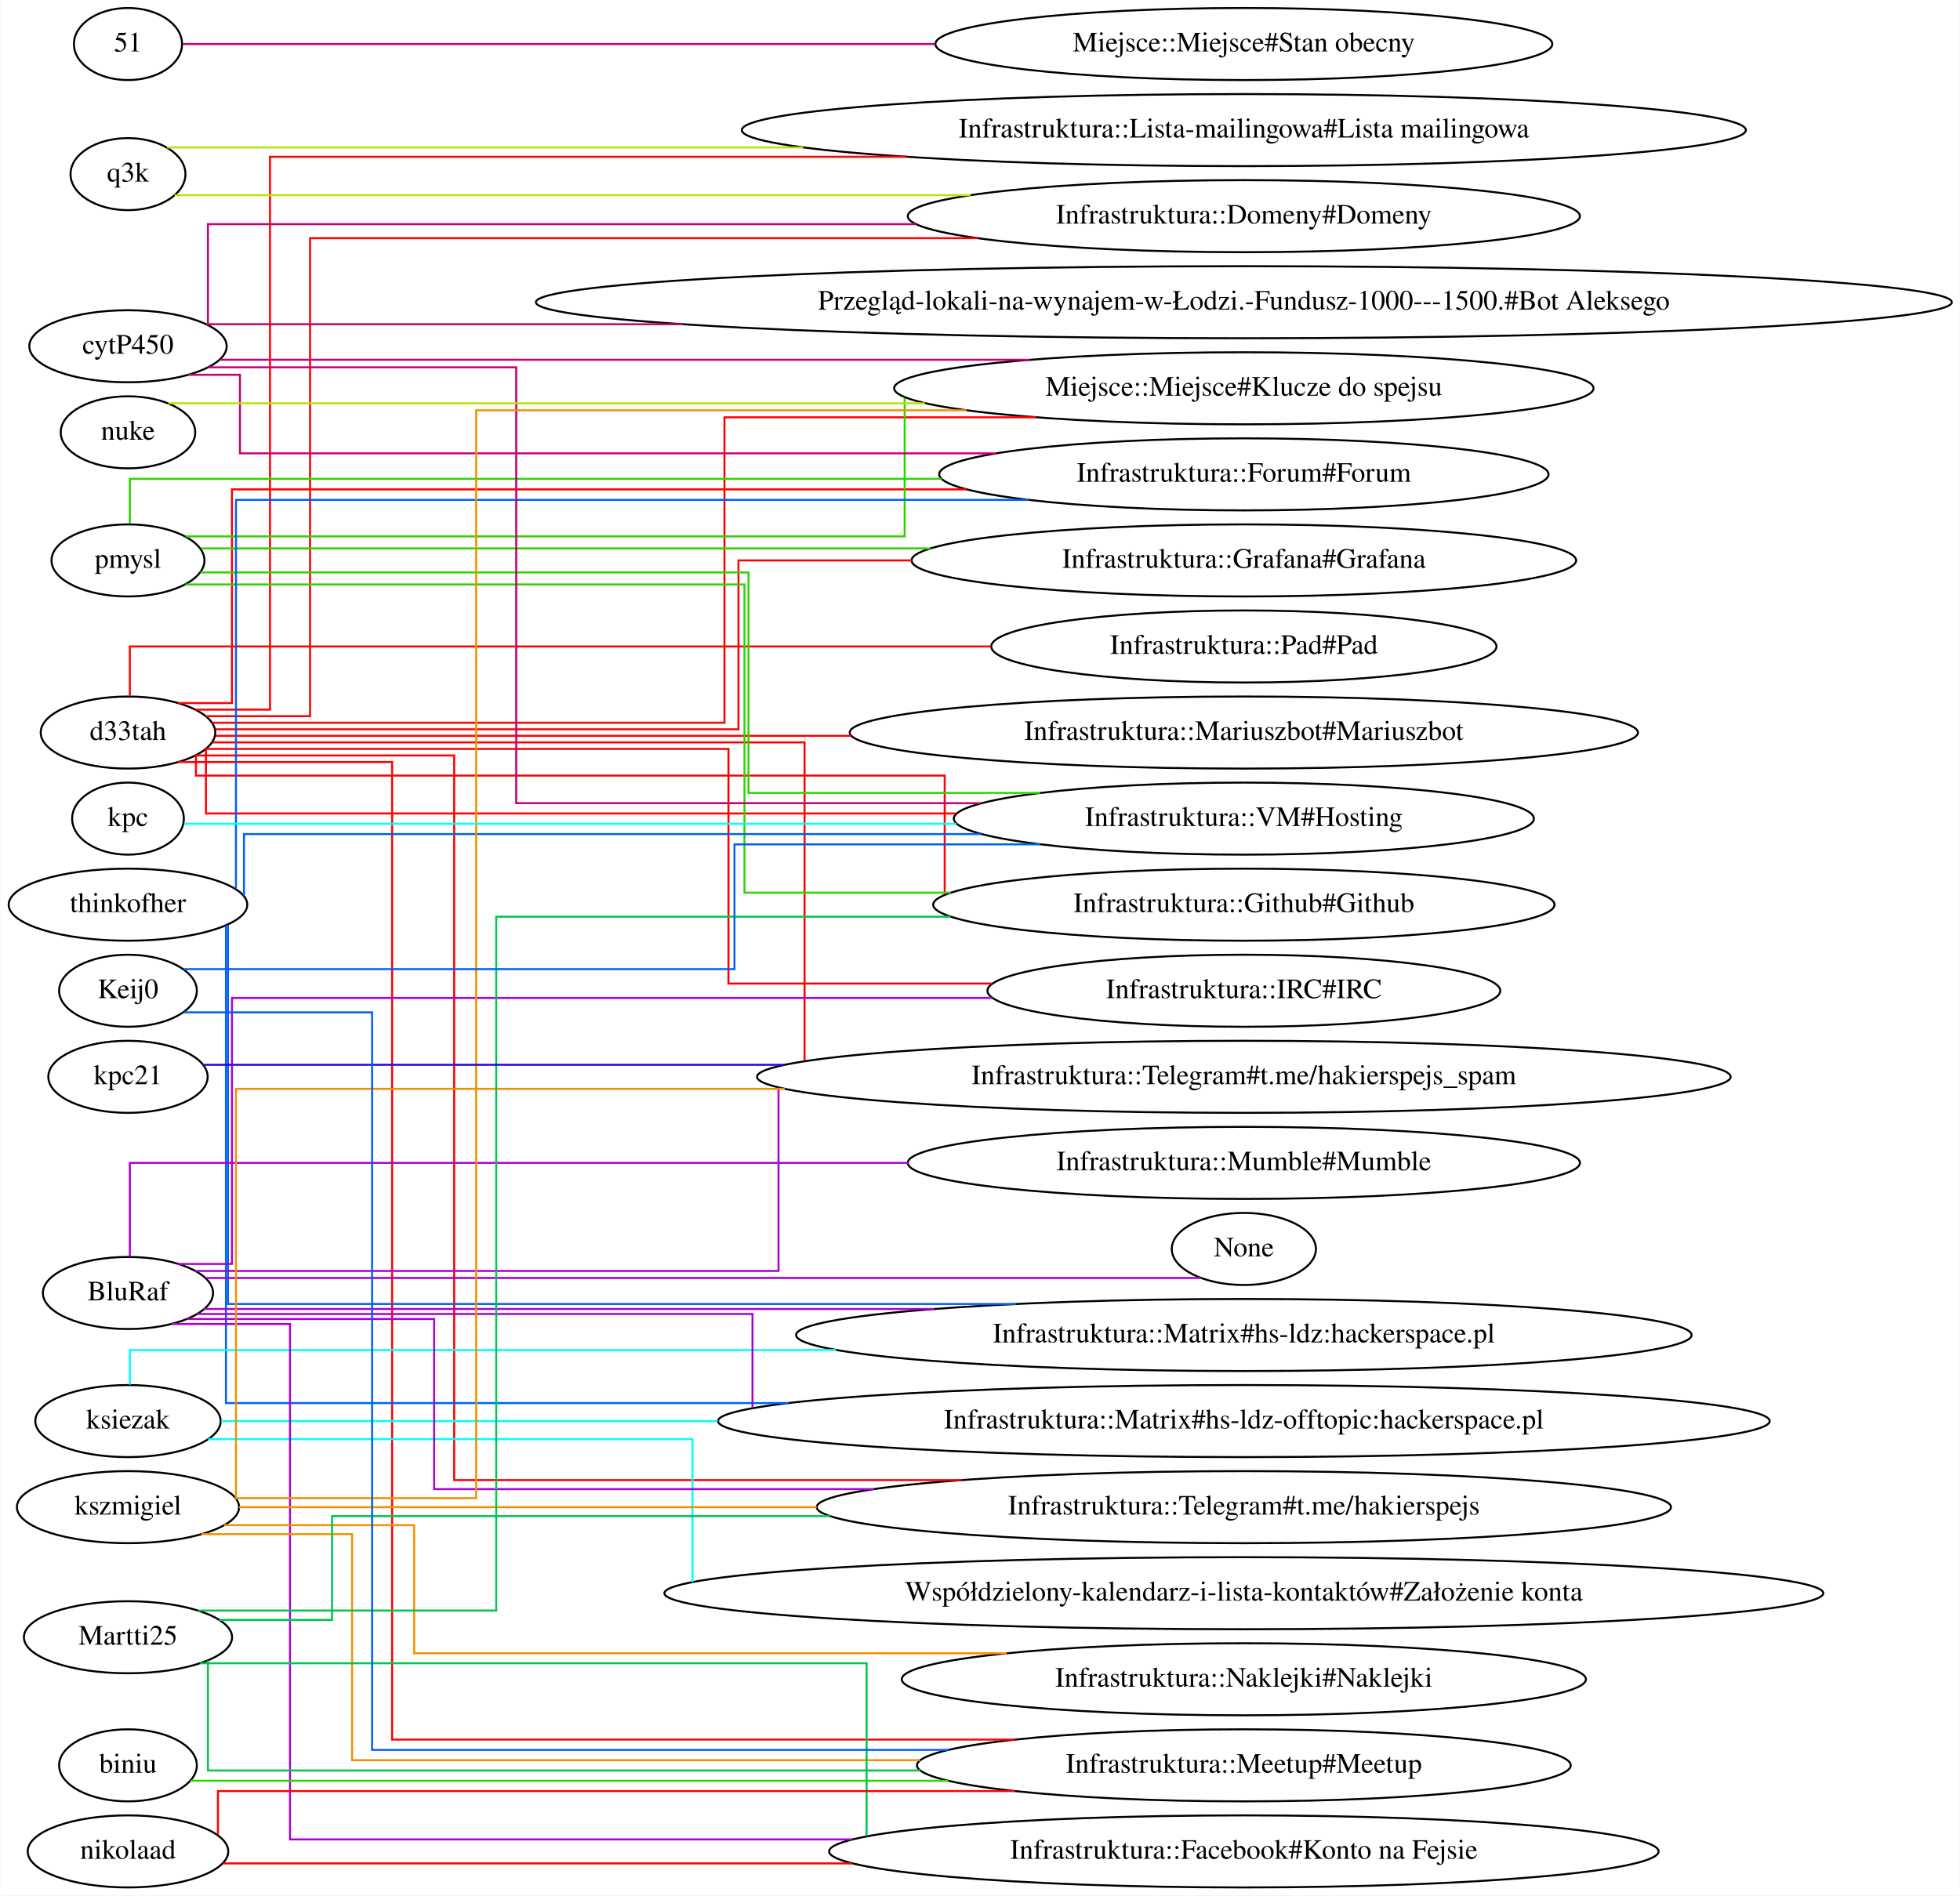
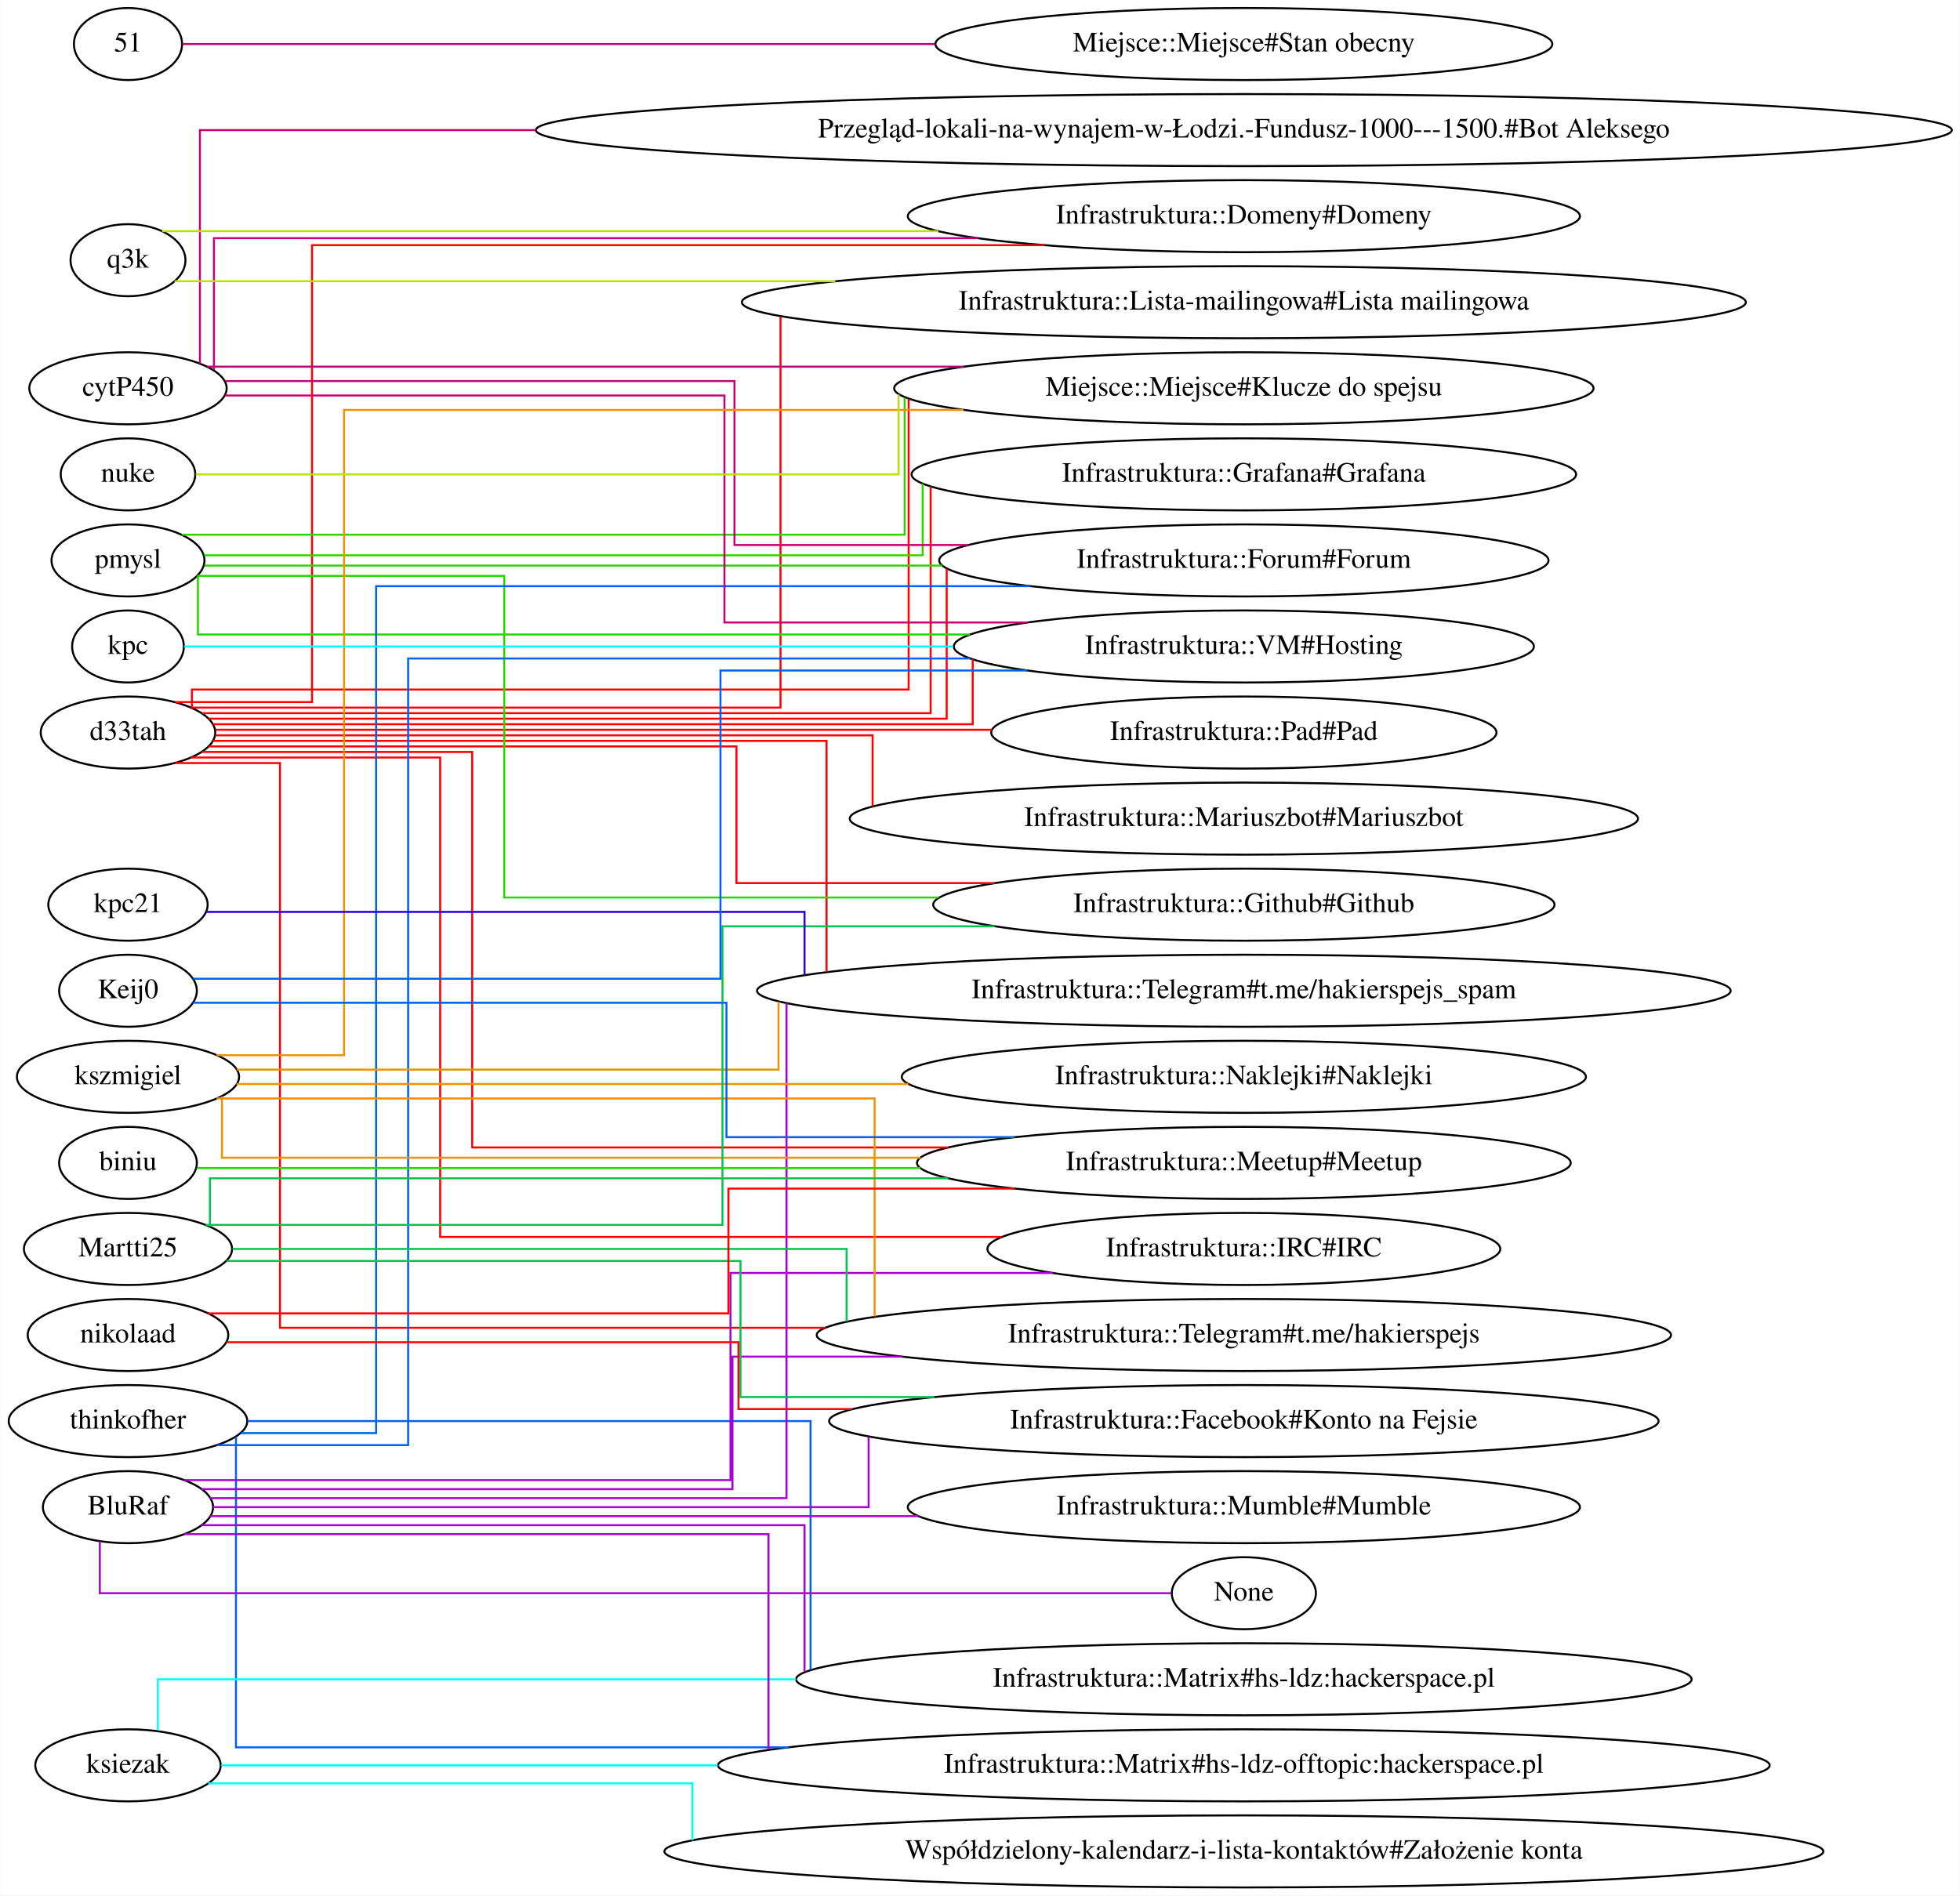
<svg xmlns="http://www.w3.org/2000/svg" width="979pt" height="947pt" viewBox="0.00 0.00 978.73 947.00">
  <g id="graph0" class="graph" transform="scale(1 1) rotate(0) translate(4 943)">
    <polygon fill="#ffffff" stroke="transparent" points="-4,4 -4,-943 974.727,-943 974.727,4 -4,4" />
    <g id="node1" class="node">
      <ellipse fill="none" stroke="#000000" cx="59.795" cy="-577" rx="43.592" ry="18" />
      <text text-anchor="middle" x="59.795" y="-573.3" font-family="Times,serif" font-size="14.00" fill="#000000">d33tah</text>
    </g>
    <g id="node2" class="node">
-       <ellipse fill="none" stroke="#000000" cx="617.158" cy="-448" rx="128.077" ry="18" />
-       <text text-anchor="middle" x="617.158" y="-444.3" font-family="Times,serif" font-size="14.00" fill="#000000">Infrastruktura::IRC#IRC</text>
+       <ellipse fill="none" stroke="#000000" cx="617.158" cy="-749" rx="174.669" ry="18" />
+       <text text-anchor="middle" x="617.158" y="-745.3" font-family="Times,serif" font-size="14.00" fill="#000000">Miejsce::Miejsce#Klucze do spejsu</text>
    </g>
    <g id="edge1" class="edge">
-       <path fill="none" stroke="#ff0000" d="M98.698,-568.818C179.852,-568.818 359.727,-568.818 359.727,-568.818 359.727,-568.818 359.727,-451.6 359.727,-451.6 359.727,-451.6 426.111,-451.6 491.459,-451.6" />
+       <path fill="none" stroke="#ff0000" d="M91.727,-589.257C91.727,-594.086 91.727,-598.5 91.727,-598.5 91.727,-598.5 449.727,-598.5 449.727,-598.5 449.727,-598.5 449.727,-716.834 449.727,-743.644" />
    </g>
    <g id="node3" class="node">
-       <ellipse fill="none" stroke="#000000" cx="617.158" cy="-577" rx="196.865" ry="18" />
-       <text text-anchor="middle" x="617.158" y="-573.3" font-family="Times,serif" font-size="14.00" fill="#000000">Infrastruktura::Mariuszbot#Mariuszbot</text>
+       <ellipse fill="none" stroke="#000000" cx="617.158" cy="-620" rx="144.874" ry="18" />
+       <text text-anchor="middle" x="617.158" y="-616.3" font-family="Times,serif" font-size="14.00" fill="#000000">Infrastruktura::VM#Hosting</text>
    </g>
    <g id="edge2" class="edge">
-       <path fill="none" stroke="#ff0000" d="M103.53,-575.364C171.472,-575.364 306.485,-575.364 421.038,-575.364" />
+       <path fill="none" stroke="#ff0000" d="M102.183,-581.154C209.179,-581.154 481.727,-581.154 481.727,-581.154 481.727,-581.154 481.727,-602.552 481.727,-613.585" />
    </g>
    <g id="node4" class="node">
-       <ellipse fill="none" stroke="#000000" cx="617.158" cy="-620" rx="126.178" ry="18" />
-       <text text-anchor="middle" x="617.158" y="-616.3" font-family="Times,serif" font-size="14.00" fill="#000000">Infrastruktura::Pad#Pad</text>
+       <ellipse fill="none" stroke="#000000" cx="617.158" cy="-319" rx="128.077" ry="18" />
+       <text text-anchor="middle" x="617.158" y="-315.3" font-family="Times,serif" font-size="14.00" fill="#000000">Infrastruktura::IRC#IRC</text>
    </g>
    <g id="edge3" class="edge">
-       <path fill="none" stroke="#ff0000" d="M60.727,-595.485C60.727,-607.14 60.727,-620 60.727,-620 60.727,-620 326.724,-620 490.895,-620" />
+       <path fill="none" stroke="#ff0000" d="M91.35,-564.538C136.914,-564.538 215.727,-564.538 215.727,-564.538 215.727,-564.538 215.727,-325 215.727,-325 215.727,-325 377.972,-325 496.171,-325" />
    </g>
    <g id="node5" class="node">
-       <ellipse fill="none" stroke="#000000" cx="617.158" cy="-663" rx="165.971" ry="18" />
-       <text text-anchor="middle" x="617.158" y="-659.3" font-family="Times,serif" font-size="14.00" fill="#000000">Infrastruktura::Grafana#Grafana</text>
+       <ellipse fill="none" stroke="#000000" cx="617.158" cy="-663" rx="152.173" ry="18" />
+       <text text-anchor="middle" x="617.158" y="-659.3" font-family="Times,serif" font-size="14.00" fill="#000000">Infrastruktura::Forum#Forum</text>
    </g>
    <g id="edge4" class="edge">
-       <path fill="none" stroke="#ff0000" d="M103.484,-578.636C187.8,-578.636 364.727,-578.636 364.727,-578.636 364.727,-578.636 364.727,-663 364.727,-663 364.727,-663 403.825,-663 451.246,-663" />
+       <path fill="none" stroke="#ff0000" d="M100.124,-583.923C203.291,-583.923 468.727,-583.923 468.727,-583.923 468.727,-583.923 468.727,-642.323 468.727,-658.749" />
    </g>
    <g id="node6" class="node">
-       <ellipse fill="none" stroke="#000000" cx="617.158" cy="-534" rx="144.874" ry="18" />
-       <text text-anchor="middle" x="617.158" y="-530.3" font-family="Times,serif" font-size="14.00" fill="#000000">Infrastruktura::VM#Hosting</text>
+       <ellipse fill="none" stroke="#000000" cx="617.158" cy="-276" rx="213.362" ry="18" />
+       <text text-anchor="middle" x="617.158" y="-272.3" font-family="Times,serif" font-size="14.00" fill="#000000">Infrastruktura::Telegram#t.me/hakierspejs</text>
    </g>
    <g id="edge5" class="edge">
-       <path fill="none" stroke="#ff0000" d="M98.727,-568.819C98.727,-557.005 98.727,-536.571 98.727,-536.571 98.727,-536.571 320.007,-536.571 473.434,-536.571" />
+       <path fill="none" stroke="#ff0000" d="M83.404,-561.769C105.694,-561.769 135.727,-561.769 135.727,-561.769 135.727,-561.769 135.727,-279.6 135.727,-279.6 135.727,-279.6 278.171,-279.6 408.096,-279.6" />
    </g>
    <g id="node7" class="node">
-       <ellipse fill="none" stroke="#000000" cx="617.158" cy="-706" rx="152.173" ry="18" />
-       <text text-anchor="middle" x="617.158" y="-702.3" font-family="Times,serif" font-size="14.00" fill="#000000">Infrastruktura::Forum#Forum</text>
+       <ellipse fill="none" stroke="#000000" cx="617.158" cy="-792" rx="250.756" ry="18" />
+       <text text-anchor="middle" x="617.158" y="-788.3" font-family="Times,serif" font-size="14.00" fill="#000000">Infrastruktura::Lista-mailingowa#Lista mailingowa</text>
    </g>
    <g id="edge6" class="edge">
-       <path fill="none" stroke="#ff0000" d="M84.848,-591.727C98.128,-591.727 111.727,-591.727 111.727,-591.727 111.727,-591.727 111.727,-698.5 111.727,-698.5 111.727,-698.5 329.074,-698.5 478.712,-698.5" />
+       <path fill="none" stroke="#ff0000" d="M91.343,-589.462C173.139,-589.462 385.727,-589.462 385.727,-589.462 385.727,-589.462 385.727,-748.712 385.727,-784.792" />
    </g>
    <g id="node8" class="node">
+       <ellipse fill="none" stroke="#000000" cx="617.158" cy="-835" rx="167.87" ry="18" />
+       <text text-anchor="middle" x="617.158" y="-831.3" font-family="Times,serif" font-size="14.00" fill="#000000">Infrastruktura::Domeny#Domeny</text>
+     </g>
+     <g id="edge7" class="edge">
+       <path fill="none" stroke="#ff0000" d="M83.469,-592.231C110.708,-592.231 151.727,-592.231 151.727,-592.231 151.727,-592.231 151.727,-820.5 151.727,-820.5 151.727,-820.5 380.871,-820.5 517.597,-820.5" />
+     </g>
+     <g id="node9" class="node">
+       <ellipse fill="none" stroke="#000000" cx="617.158" cy="-448" rx="243.157" ry="18" />
+       <text text-anchor="middle" x="617.158" y="-444.3" font-family="Times,serif" font-size="14.00" fill="#000000">Infrastruktura::Telegram#t.me/hakierspejs_spam</text>
+     </g>
+     <g id="edge8" class="edge">
+       <path fill="none" stroke="#ff0000" d="M102.232,-572.846C195.223,-572.846 408.727,-572.846 408.727,-572.846 408.727,-572.846 408.727,-486.418 408.727,-457.384" />
+     </g>
+     <g id="node10" class="node">
+       <ellipse fill="none" stroke="#000000" cx="617.158" cy="-577" rx="126.178" ry="18" />
+       <text text-anchor="middle" x="617.158" y="-573.3" font-family="Times,serif" font-size="14.00" fill="#000000">Infrastruktura::Pad#Pad</text>
+     </g>
+     <g id="edge9" class="edge">
+       <path fill="none" stroke="#ff0000" d="M103.53,-578.385C186.1,-578.385 367.729,-578.385 491.309,-578.385" />
+     </g>
+     <g id="node11" class="node">
+       <ellipse fill="none" stroke="#000000" cx="617.158" cy="-362" rx="163.271" ry="18" />
+       <text text-anchor="middle" x="617.158" y="-358.3" font-family="Times,serif" font-size="14.00" fill="#000000">Infrastruktura::Meetup#Meetup</text>
+     </g>
+     <g id="edge10" class="edge">
+       <path fill="none" stroke="#ff0000" d="M96.678,-567.308C147.198,-567.308 231.727,-567.308 231.727,-567.308 231.727,-567.308 231.727,-369.714 231.727,-369.714 231.727,-369.714 360.767,-369.714 469.518,-369.714" />
+     </g>
+     <g id="node12" class="node">
+       <ellipse fill="none" stroke="#000000" cx="617.158" cy="-534" rx="196.865" ry="18" />
+       <text text-anchor="middle" x="617.158" y="-530.3" font-family="Times,serif" font-size="14.00" fill="#000000">Infrastruktura::Mariuszbot#Mariuszbot</text>
+     </g>
+     <g id="edge11" class="edge">
+       <path fill="none" stroke="#ff0000" d="M103.554,-575.615C201.871,-575.615 431.727,-575.615 431.727,-575.615 431.727,-575.615 431.727,-551.716 431.727,-540.14" />
+     </g>
+     <g id="node13" class="node">
+       <ellipse fill="none" stroke="#000000" cx="617.158" cy="-706" rx="165.971" ry="18" />
+       <text text-anchor="middle" x="617.158" y="-702.3" font-family="Times,serif" font-size="14.00" fill="#000000">Infrastruktura::Grafana#Grafana</text>
+     </g>
+     <g id="edge12" class="edge">
+       <path fill="none" stroke="#ff0000" d="M96.795,-586.692C196.049,-586.692 460.727,-586.692 460.727,-586.692 460.727,-586.692 460.727,-675.607 460.727,-699.919" />
+     </g>
+     <g id="node14" class="node">
      <ellipse fill="none" stroke="#000000" cx="617.158" cy="-491" rx="155.173" ry="18" />
      <text text-anchor="middle" x="617.158" y="-487.3" font-family="Times,serif" font-size="14.00" fill="#000000">Infrastruktura::Github#Github</text>
    </g>
-     <g id="edge7" class="edge">
-       <path fill="none" stroke="#ff0000" d="M93.727,-565.495C93.727,-560.383 93.727,-555.5 93.727,-555.5 93.727,-555.5 467.727,-555.5 467.727,-555.5 467.727,-555.5 467.727,-511.267 467.727,-496.061" />
-     </g>
-     <g id="node9" class="node">
-       <ellipse fill="none" stroke="#000000" cx="617.158" cy="-405" rx="243.157" ry="18" />
-       <text text-anchor="middle" x="617.158" y="-401.3" font-family="Times,serif" font-size="14.00" fill="#000000">Infrastruktura::Telegram#t.me/hakierspejs_spam</text>
-     </g>
-     <g id="edge8" class="edge">
-       <path fill="none" stroke="#ff0000" d="M101.911,-572.091C192.499,-572.091 397.727,-572.091 397.727,-572.091 397.727,-572.091 397.727,-446.436 397.727,-413.059" />
-     </g>
-     <g id="node10" class="node">
-       <ellipse fill="none" stroke="#000000" cx="617.158" cy="-749" rx="174.669" ry="18" />
-       <text text-anchor="middle" x="617.158" y="-745.3" font-family="Times,serif" font-size="14.00" fill="#000000">Miejsce::Miejsce#Klucze do spejsu</text>
-     </g>
-     <g id="edge9" class="edge">
-       <path fill="none" stroke="#ff0000" d="M101.849,-581.909C183.974,-581.909 357.727,-581.909 357.727,-581.909 357.727,-581.909 357.727,-734.5 357.727,-734.5 357.727,-734.5 441.244,-734.5 513.505,-734.5" />
-     </g>
-     <g id="node11" class="node">
-       <ellipse fill="none" stroke="#000000" cx="617.158" cy="-835" rx="167.87" ry="18" />
-       <text text-anchor="middle" x="617.158" y="-831.3" font-family="Times,serif" font-size="14.00" fill="#000000">Infrastruktura::Domeny#Domeny</text>
-     </g>
-     <g id="edge10" class="edge">
-       <path fill="none" stroke="#ff0000" d="M98.622,-585.182C123.337,-585.182 150.727,-585.182 150.727,-585.182 150.727,-585.182 150.727,-824 150.727,-824 150.727,-824 346.257,-824 484.122,-824" />
-     </g>
-     <g id="node12" class="node">
-       <ellipse fill="none" stroke="#000000" cx="617.158" cy="-878" rx="250.756" ry="18" />
-       <text text-anchor="middle" x="617.158" y="-874.3" font-family="Times,serif" font-size="14.00" fill="#000000">Infrastruktura::Lista-mailingowa#Lista mailingowa</text>
-     </g>
-     <g id="edge11" class="edge">
-       <path fill="none" stroke="#ff0000" d="M93.599,-588.455C111.868,-588.455 130.727,-588.455 130.727,-588.455 130.727,-588.455 130.727,-864.667 130.727,-864.667 130.727,-864.667 307.9,-864.667 448.393,-864.667" />
-     </g>
-     <g id="node13" class="node">
-       <ellipse fill="none" stroke="#000000" cx="617.158" cy="-190" rx="213.362" ry="18" />
-       <text text-anchor="middle" x="617.158" y="-186.3" font-family="Times,serif" font-size="14.00" fill="#000000">Infrastruktura::Telegram#t.me/hakierspejs</text>
-     </g>
-     <g id="edge12" class="edge">
-       <path fill="none" stroke="#ff0000" d="M93.554,-565.545C141.278,-565.545 222.727,-565.545 222.727,-565.545 222.727,-565.545 222.727,-203.5 222.727,-203.5 222.727,-203.5 362.925,-203.5 476.152,-203.5" />
-     </g>
-     <g id="node14" class="node">
-       <ellipse fill="none" stroke="#000000" cx="617.158" cy="-61" rx="163.271" ry="18" />
-       <text text-anchor="middle" x="617.158" y="-57.3" font-family="Times,serif" font-size="14.00" fill="#000000">Infrastruktura::Meetup#Meetup</text>
-     </g>
    <g id="edge13" class="edge">
-       <path fill="none" stroke="#ff0000" d="M84.921,-562.273C123.2,-562.273 191.727,-562.273 191.727,-562.273 191.727,-562.273 191.727,-73.857 191.727,-73.857 191.727,-73.857 376.858,-73.857 502.87,-73.857" />
+       <path fill="none" stroke="#ff0000" d="M100.154,-570.077C182.83,-570.077 363.727,-570.077 363.727,-570.077 363.727,-570.077 363.727,-501.8 363.727,-501.8 363.727,-501.8 428.578,-501.8 492.67,-501.8" />
    </g>
    <g id="node15" class="node">
      <ellipse fill="none" stroke="#000000" cx="59.795" cy="-663" rx="38.194" ry="18" />
      <text text-anchor="middle" x="59.795" y="-659.3" font-family="Times,serif" font-size="14.00" fill="#000000">pmysl</text>
    </g>
+     <g id="edge16" class="edge">
+       <path fill="none" stroke="#2bd500" d="M86.765,-675.857C174.74,-675.857 447.727,-675.857 447.727,-675.857 447.727,-675.857 447.727,-727.929 447.727,-744.201" />
+     </g>
    <g id="edge14" class="edge">
-       <path fill="none" stroke="#2bd500" d="M96.365,-669C169.02,-669 335.333,-669 460.604,-669" />
+       <path fill="none" stroke="#2bd500" d="M94.727,-655.513C94.727,-644.701 94.727,-626 94.727,-626 94.727,-626 325.447,-626 480.237,-626" />
    </g>
    <g id="edge15" class="edge">
-       <path fill="none" stroke="#2bd500" d="M95.954,-657C177.711,-657 369.727,-657 369.727,-657 369.727,-657 369.727,-546.857 369.727,-546.857 369.727,-546.857 447.202,-546.857 515.447,-546.857" />
+       <path fill="none" stroke="#2bd500" d="M98.105,-660.429C172.811,-660.429 341.562,-660.429 466.478,-660.429" />
    </g>
    <g id="edge17" class="edge">
-       <path fill="none" stroke="#2bd500" d="M60.727,-681.467C60.727,-692.249 60.727,-703.75 60.727,-703.75 60.727,-703.75 301.433,-703.75 466.213,-703.75" />
-     </g>
-     <g id="edge16" class="edge">
-       <path fill="none" stroke="#2bd500" d="M88.488,-651C164.932,-651 367.727,-651 367.727,-651 367.727,-651 367.727,-497 367.727,-497 367.727,-497 416.326,-497 470.62,-497" />
+       <path fill="none" stroke="#2bd500" d="M97.854,-665.571C197.203,-665.571 456.727,-665.571 456.727,-665.571 456.727,-665.571 456.727,-690.743 456.727,-701.362" />
    </g>
    <g id="edge18" class="edge">
-       <path fill="none" stroke="#2bd500" d="M88.636,-675C178.54,-675 447.727,-675 447.727,-675 447.727,-675 447.727,-727.682 447.727,-744.145" />
+       <path fill="none" stroke="#2bd500" d="M94.703,-655.286C149.051,-655.286 247.727,-655.286 247.727,-655.286 247.727,-655.286 247.727,-494.6 247.727,-494.6 247.727,-494.6 362.999,-494.6 464.763,-494.6" />
    </g>
    <g id="node16" class="node">
-       <ellipse fill="none" stroke="#000000" cx="59.795" cy="-491" rx="59.59" ry="18" />
-       <text text-anchor="middle" x="59.795" y="-487.3" font-family="Times,serif" font-size="14.00" fill="#000000">thinkofher</text>
+       <ellipse fill="none" stroke="#000000" cx="59.795" cy="-233" rx="59.59" ry="18" />
+       <text text-anchor="middle" x="59.795" y="-229.3" font-family="Times,serif" font-size="14.00" fill="#000000">thinkofher</text>
    </g>
    <g id="edge21" class="edge">
-       <path fill="none" stroke="#0061f2" d="M117.727,-495.613C117.727,-505.178 117.727,-526.286 117.727,-526.286 117.727,-526.286 337.965,-526.286 485.938,-526.286" />
+       <path fill="none" stroke="#0061f2" d="M104.455,-221C145.407,-221 199.727,-221 199.727,-221 199.727,-221 199.727,-614 199.727,-614 199.727,-614 358.735,-614 480.475,-614" />
+     </g>
+     <g id="edge19" class="edge">
+       <path fill="none" stroke="#0061f2" d="M116.321,-227C149.006,-227 183.727,-227 183.727,-227 183.727,-227 183.727,-650.143 183.727,-650.143 183.727,-650.143 382.239,-650.143 510.574,-650.143" />
+     </g>
+     <g id="node17" class="node">
+       <ellipse fill="none" stroke="#000000" cx="617.158" cy="-104" rx="223.66" ry="18" />
+       <text text-anchor="middle" x="617.158" y="-100.3" font-family="Times,serif" font-size="14.00" fill="#000000">Infrastruktura::Matrix#hs-ldz:hackerspace.pl</text>
+     </g>
+     <g id="edge20" class="edge">
+       <path fill="none" stroke="#0061f2" d="M119.962,-233C217.837,-233 400.727,-233 400.727,-233 400.727,-233 400.727,-131.571 400.727,-108.591" />
+     </g>
+     <g id="node18" class="node">
+       <ellipse fill="none" stroke="#000000" cx="617.158" cy="-61" rx="262.653" ry="18" />
+       <text text-anchor="middle" x="617.158" y="-57.3" font-family="Times,serif" font-size="14.00" fill="#000000">Infrastruktura::Matrix#hs-ldz-offtopic:hackerspace.pl</text>
    </g>
    <g id="edge22" class="edge">
-       <path fill="none" stroke="#0061f2" d="M113.727,-499.179C113.727,-537.017 113.727,-693.25 113.727,-693.25 113.727,-693.25 361.925,-693.25 509.777,-693.25" />
-     </g>
-     <g id="node17" class="node">
-       <ellipse fill="none" stroke="#000000" cx="617.158" cy="-276" rx="223.66" ry="18" />
-       <text text-anchor="middle" x="617.158" y="-272.3" font-family="Times,serif" font-size="14.00" fill="#000000">Infrastruktura::Matrix#hs-ldz:hackerspace.pl</text>
-     </g>
-     <g id="edge19" class="edge">
-       <path fill="none" stroke="#0061f2" d="M109.727,-480.832C109.727,-440.178 109.727,-291.5 109.727,-291.5 109.727,-291.5 353.673,-291.5 503.281,-291.5" />
-     </g>
-     <g id="node18" class="node">
-       <ellipse fill="none" stroke="#000000" cx="617.158" cy="-233" rx="262.653" ry="18" />
-       <text text-anchor="middle" x="617.158" y="-229.3" font-family="Times,serif" font-size="14.00" fill="#000000">Infrastruktura::Matrix#hs-ldz-offtopic:hackerspace.pl</text>
-     </g>
-     <g id="edge20" class="edge">
-       <path fill="none" stroke="#0061f2" d="M108.727,-480.618C108.727,-433.493 108.727,-242 108.727,-242 108.727,-242 254.337,-242 389.71,-242" />
+       <path fill="none" stroke="#0061f2" d="M113.727,-225.138C113.727,-192.578 113.727,-70 113.727,-70 113.727,-70 256.331,-70 389.744,-70" />
    </g>
    <g id="node19" class="node">
-       <ellipse fill="none" stroke="#000000" cx="59.795" cy="-770" rx="49.291" ry="18" />
-       <text text-anchor="middle" x="59.795" y="-766.3" font-family="Times,serif" font-size="14.00" fill="#000000">cytP450</text>
+       <ellipse fill="none" stroke="#000000" cx="59.795" cy="-749" rx="49.291" ry="18" />
+       <text text-anchor="middle" x="59.795" y="-745.3" font-family="Times,serif" font-size="14.00" fill="#000000">cytP450</text>
+     </g>
+     <g id="edge27" class="edge">
+       <path fill="none" stroke="#c60077" d="M99.432,-759.8C176.964,-759.8 352.023,-759.8 477.099,-759.8" />
+     </g>
+     <g id="edge23" class="edge">
+       <path fill="none" stroke="#c60077" d="M108.326,-745.4C192.748,-745.4 357.727,-745.4 357.727,-745.4 357.727,-745.4 357.727,-632 357.727,-632 357.727,-632 437.829,-632 509.014,-632" />
    </g>
    <g id="edge24" class="edge">
-       <path fill="none" stroke="#c60077" d="M99.978,-759.5C156.781,-759.5 253.727,-759.5 253.727,-759.5 253.727,-759.5 253.727,-541.714 253.727,-541.714 253.727,-541.714 381.85,-541.714 485.951,-541.714" />
+       <path fill="none" stroke="#c60077" d="M108.466,-752.6C194.098,-752.6 362.727,-752.6 362.727,-752.6 362.727,-752.6 362.727,-670.714 362.727,-670.714 362.727,-670.714 419.568,-670.714 479.517,-670.714" />
    </g>
    <g id="edge25" class="edge">
-       <path fill="none" stroke="#c60077" d="M90.052,-755.75C103.231,-755.75 115.727,-755.75 115.727,-755.75 115.727,-755.75 115.727,-716.5 115.727,-716.5 115.727,-716.5 345.051,-716.5 493.53,-716.5" />
+       <path fill="none" stroke="#c60077" d="M102.727,-758.197C102.727,-778.224 102.727,-824 102.727,-824 102.727,-824 331.921,-824 484.345,-824" />
+     </g>
+     <g id="node20" class="node">
+       <ellipse fill="none" stroke="#000000" cx="617.158" cy="-878" rx="353.637" ry="18" />
+       <text text-anchor="middle" x="617.158" y="-874.3" font-family="Times,serif" font-size="14.00" fill="#000000">Przegląd-lokali-na-wynajem-w-Łodzi.-Fundusz-1000---1500.#Bot Aleksego</text>
    </g>
    <g id="edge26" class="edge">
-       <path fill="none" stroke="#c60077" d="M105.88,-763.25C193.905,-763.25 388.041,-763.25 510.147,-763.25" />
-     </g>
-     <g id="edge27" class="edge">
-       <path fill="none" stroke="#c60077" d="M99.727,-780.625C99.727,-798.102 99.727,-831 99.727,-831 99.727,-831 301.848,-831 453.44,-831" />
-     </g>
-     <g id="node20" class="node">
-       <ellipse fill="none" stroke="#000000" cx="617.158" cy="-792" rx="353.637" ry="18" />
-       <text text-anchor="middle" x="617.158" y="-788.3" font-family="Times,serif" font-size="14.00" fill="#000000">Przegląd-lokali-na-wynajem-w-Łodzi.-Fundusz-1000---1500.#Bot Aleksego</text>
-     </g>
-     <g id="edge23" class="edge">
-       <path fill="none" stroke="#c60077" d="M98.987,-781C149.908,-781 243.428,-781 337.148,-781" />
+       <path fill="none" stroke="#c60077" d="M95.727,-761.369C95.727,-793.657 95.727,-878 95.727,-878 95.727,-878 170.589,-878 263.581,-878" />
    </g>
    <g id="node21" class="node">
-       <ellipse fill="none" stroke="#000000" cx="59.795" cy="-856" rx="28.695" ry="18" />
-       <text text-anchor="middle" x="59.795" y="-852.3" font-family="Times,serif" font-size="14.00" fill="#000000">q3k</text>
+       <ellipse fill="none" stroke="#000000" cx="59.795" cy="-813" rx="28.695" ry="18" />
+       <text text-anchor="middle" x="59.795" y="-809.3" font-family="Times,serif" font-size="14.00" fill="#000000">q3k</text>
+     </g>
+     <g id="edge28" class="edge">
+       <path fill="none" stroke="#b6e400" d="M83.034,-802.5C139.228,-802.5 287.127,-802.5 413.08,-802.5" />
    </g>
    <g id="edge29" class="edge">
-       <path fill="none" stroke="#b6e400" d="M83.034,-845.5C149.735,-845.5 345.644,-845.5 480.688,-845.5" />
-     </g>
-     <g id="edge28" class="edge">
-       <path fill="none" stroke="#b6e400" d="M79.305,-869.333C130.219,-869.333 271.848,-869.333 396.991,-869.333" />
+       <path fill="none" stroke="#b6e400" d="M76.78,-827.5C134.294,-827.5 325.848,-827.5 464.574,-827.5" />
    </g>
    <g id="node22" class="node">
-       <ellipse fill="none" stroke="#000000" cx="59.795" cy="-233" rx="46.292" ry="18" />
-       <text text-anchor="middle" x="59.795" y="-229.3" font-family="Times,serif" font-size="14.00" fill="#000000">ksiezak</text>
+       <ellipse fill="none" stroke="#000000" cx="59.795" cy="-61" rx="46.292" ry="18" />
+       <text text-anchor="middle" x="59.795" y="-57.3" font-family="Times,serif" font-size="14.00" fill="#000000">ksiezak</text>
+     </g>
+     <g id="edge30" class="edge">
+       <path fill="none" stroke="#00ffff" d="M74.727,-78.49C74.727,-90.394 74.727,-104 74.727,-104 74.727,-104 243.98,-104 393.399,-104" />
+     </g>
+     <g id="edge32" class="edge">
+       <path fill="none" stroke="#00ffff" d="M106.356,-61C161.954,-61 259.39,-61 354.359,-61" />
+     </g>
+     <g id="node23" class="node">
+       <ellipse fill="none" stroke="#000000" cx="617.158" cy="-18" rx="289.449" ry="18" />
+       <text text-anchor="middle" x="617.158" y="-14.3" font-family="Times,serif" font-size="14.00" fill="#000000">Współdzielony-kalendarz-i-lista-kontaktów#Założenie konta</text>
    </g>
    <g id="edge31" class="edge">
-       <path fill="none" stroke="#00ffff" d="M60.727,-251.166C60.727,-259.9 60.727,-268.5 60.727,-268.5 60.727,-268.5 254.638,-268.5 413.517,-268.5" />
-     </g>
-     <g id="edge32" class="edge">
-       <path fill="none" stroke="#00ffff" d="M106.356,-233C161.954,-233 259.39,-233 354.359,-233" />
-     </g>
-     <g id="node23" class="node">
-       <ellipse fill="none" stroke="#000000" cx="617.158" cy="-147" rx="289.449" ry="18" />
-       <text text-anchor="middle" x="617.158" y="-143.3" font-family="Times,serif" font-size="14.00" fill="#000000">Współdzielony-kalendarz-i-lista-kontaktów#Założenie konta</text>
-     </g>
-     <g id="edge30" class="edge">
-       <path fill="none" stroke="#00ffff" d="M99.889,-224C177.726,-224 341.727,-224 341.727,-224 341.727,-224 341.727,-170.193 341.727,-152.538" />
+       <path fill="none" stroke="#00ffff" d="M99.889,-52C177.726,-52 341.727,-52 341.727,-52 341.727,-52 341.727,-33.271 341.727,-23.614" />
    </g>
    <g id="node24" class="node">
-       <ellipse fill="none" stroke="#000000" cx="59.795" cy="-297" rx="42.494" ry="18" />
-       <text text-anchor="middle" x="59.795" y="-293.3" font-family="Times,serif" font-size="14.00" fill="#000000">BluRaf</text>
+       <ellipse fill="none" stroke="#000000" cx="59.795" cy="-190" rx="42.494" ry="18" />
+       <text text-anchor="middle" x="59.795" y="-186.3" font-family="Times,serif" font-size="14.00" fill="#000000">BluRaf</text>
+     </g>
+     <g id="edge33" class="edge">
+       <path fill="none" stroke="#ab00d5" d="M87.835,-203.5C162.542,-203.5 360.727,-203.5 360.727,-203.5 360.727,-203.5 360.727,-307 360.727,-307 360.727,-307 448.765,-307 521.672,-307" />
    </g>
    <g id="edge34" class="edge">
-       <path fill="none" stroke="#ab00d5" d="M84.848,-311.5C98.128,-311.5 111.727,-311.5 111.727,-311.5 111.727,-311.5 111.727,-444.4 111.727,-444.4 111.727,-444.4 341.881,-444.4 491.57,-444.4" />
+       <path fill="none" stroke="#ab00d5" d="M96.516,-199C176.981,-199 361.727,-199 361.727,-199 361.727,-199 361.727,-265.2 361.727,-265.2 361.727,-265.2 399.734,-265.2 446.427,-265.2" />
    </g>
    <g id="edge37" class="edge">
-       <path fill="none" stroke="#ab00d5" d="M93.344,-308C176.364,-308 384.727,-308 384.727,-308 384.727,-308 384.727,-378.987 384.727,-399.507" />
+       <path fill="none" stroke="#ab00d5" d="M100.789,-194.5C188.965,-194.5 388.727,-194.5 388.727,-194.5 388.727,-194.5 388.727,-402.697 388.727,-441.734" />
+     </g>
+     <g id="edge36" class="edge">
+       <path fill="none" stroke="#ab00d5" d="M96.603,-181C184.187,-181 397.727,-181 397.727,-181 397.727,-181 397.727,-123.095 397.727,-107.714" />
+     </g>
+     <g id="edge39" class="edge">
+       <path fill="none" stroke="#ab00d5" d="M87.906,-176.5C165.975,-176.5 379.727,-176.5 379.727,-176.5 379.727,-176.5 379.727,-95.034 379.727,-68.939" />
+     </g>
+     <g id="node25" class="node">
+       <ellipse fill="none" stroke="#000000" cx="617.158" cy="-190" rx="167.87" ry="18" />
+       <text text-anchor="middle" x="617.158" y="-186.3" font-family="Times,serif" font-size="14.00" fill="#000000">Infrastruktura::Mumble#Mumble</text>
+     </g>
+     <g id="edge35" class="edge">
+       <path fill="none" stroke="#ab00d5" d="M100.779,-185.5C174.376,-185.5 332.63,-185.5 454.671,-185.5" />
+     </g>
+     <g id="node26" class="node">
+       <ellipse fill="none" stroke="#000000" cx="617.158" cy="-233" rx="207.163" ry="18" />
+       <text text-anchor="middle" x="617.158" y="-229.3" font-family="Times,serif" font-size="14.00" fill="#000000">Infrastruktura::Facebook#Konto na Fejsie</text>
+     </g>
+     <g id="edge38" class="edge">
+       <path fill="none" stroke="#ab00d5" d="M102.231,-190C199.4,-190 429.727,-190 429.727,-190 429.727,-190 429.727,-212.699 429.727,-225.113" />
+     </g>
+     <g id="node27" class="node">
+       <ellipse fill="none" stroke="#000000" cx="617.158" cy="-147" rx="35.995" ry="18" />
+       <text text-anchor="middle" x="617.158" y="-143.3" font-family="Times,serif" font-size="14.00" fill="#000000">None</text>
    </g>
    <g id="edge40" class="edge">
-       <path fill="none" stroke="#ab00d5" d="M89.281,-284C133.722,-284 212.727,-284 212.727,-284 212.727,-284 212.727,-199 212.727,-199 212.727,-199 325.821,-199 432.4,-199" />
-     </g>
-     <g id="edge35" class="edge">
-       <path fill="none" stroke="#ab00d5" d="M97.666,-289C171.355,-289 337.72,-289 462.459,-289" />
-     </g>
-     <g id="edge33" class="edge">
-       <path fill="none" stroke="#ab00d5" d="M94.369,-286.5C175.584,-286.5 371.727,-286.5 371.727,-286.5 371.727,-286.5 371.727,-253.846 371.727,-239.56" />
-     </g>
-     <g id="node25" class="node">
-       <ellipse fill="none" stroke="#000000" cx="617.158" cy="-18" rx="207.163" ry="18" />
-       <text text-anchor="middle" x="617.158" y="-14.3" font-family="Times,serif" font-size="14.00" fill="#000000">Infrastruktura::Facebook#Konto na Fejsie</text>
-     </g>
-     <g id="edge36" class="edge">
-       <path fill="none" stroke="#ab00d5" d="M81.483,-281.5C105.456,-281.5 140.727,-281.5 140.727,-281.5 140.727,-281.5 140.727,-24 140.727,-24 140.727,-24 290.167,-24 421.657,-24" />
-     </g>
-     <g id="node26" class="node">
-       <ellipse fill="none" stroke="#000000" cx="617.158" cy="-362" rx="167.87" ry="18" />
-       <text text-anchor="middle" x="617.158" y="-358.3" font-family="Times,serif" font-size="14.00" fill="#000000">Infrastruktura::Mumble#Mumble</text>
-     </g>
-     <g id="edge38" class="edge">
-       <path fill="none" stroke="#ab00d5" d="M60.727,-315.106C60.727,-334.339 60.727,-362 60.727,-362 60.727,-362 285.618,-362 449.456,-362" />
-     </g>
-     <g id="node27" class="node">
-       <ellipse fill="none" stroke="#000000" cx="617.158" cy="-319" rx="35.995" ry="18" />
-       <text text-anchor="middle" x="617.158" y="-315.3" font-family="Times,serif" font-size="14.00" fill="#000000">None</text>
-     </g>
-     <g id="edge39" class="edge">
-       <path fill="none" stroke="#ab00d5" d="M98.545,-304.5C207.168,-304.5 512.104,-304.5 595.719,-304.5" />
+       <path fill="none" stroke="#ab00d5" d="M45.727,-173.005C45.727,-160.986 45.727,-147 45.727,-147 45.727,-147 455.367,-147 580.979,-147" />
    </g>
    <g id="node28" class="node">
-       <ellipse fill="none" stroke="#000000" cx="59.795" cy="-190" rx="55.491" ry="18" />
-       <text text-anchor="middle" x="59.795" y="-186.3" font-family="Times,serif" font-size="14.00" fill="#000000">kszmigiel</text>
+       <ellipse fill="none" stroke="#000000" cx="59.795" cy="-405" rx="55.491" ry="18" />
+       <text text-anchor="middle" x="59.795" y="-401.3" font-family="Times,serif" font-size="14.00" fill="#000000">kszmigiel</text>
+     </g>
+     <g id="edge45" class="edge">
+       <path fill="none" stroke="#f29100" d="M104.006,-415.8C133.813,-415.8 167.727,-415.8 167.727,-415.8 167.727,-415.8 167.727,-738.2 167.727,-738.2 167.727,-738.2 345.211,-738.2 477.111,-738.2" />
+     </g>
+     <g id="edge41" class="edge">
+       <path fill="none" stroke="#f29100" d="M104.039,-394.2C202.825,-394.2 432.727,-394.2 432.727,-394.2 432.727,-394.2 432.727,-313.139 432.727,-285.275" />
+     </g>
+     <g id="edge43" class="edge">
+       <path fill="none" stroke="#f29100" d="M114.181,-408.6C206.681,-408.6 384.727,-408.6 384.727,-408.6 384.727,-408.6 384.727,-431.696 384.727,-442.522" />
+     </g>
+     <g id="edge44" class="edge">
+       <path fill="none" stroke="#f29100" d="M106.727,-395.213C106.727,-383.248 106.727,-364.571 106.727,-364.571 106.727,-364.571 306.114,-364.571 455.654,-364.571" />
+     </g>
+     <g id="node29" class="node">
+       <ellipse fill="none" stroke="#000000" cx="617.158" cy="-405" rx="170.87" ry="18" />
+       <text text-anchor="middle" x="617.158" y="-401.3" font-family="Times,serif" font-size="14.00" fill="#000000">Infrastruktura::Naklejki#Naklejki</text>
    </g>
    <g id="edge42" class="edge">
-       <path fill="none" stroke="#f29100" d="M113.727,-193.988C113.727,-222.883 113.727,-399 113.727,-399 113.727,-399 255.026,-399 387.908,-399" />
-     </g>
-     <g id="edge43" class="edge">
-       <path fill="none" stroke="#f29100" d="M113.399,-194.5C164.505,-194.5 233.727,-194.5 233.727,-194.5 233.727,-194.5 233.727,-738 233.727,-738 233.727,-738 368.901,-738 478.731,-738" />
-     </g>
-     <g id="edge44" class="edge">
-       <path fill="none" stroke="#f29100" d="M115.275,-190C182.46,-190 299.593,-190 403.808,-190" />
-     </g>
-     <g id="edge45" class="edge">
-       <path fill="none" stroke="#f29100" d="M96.445,-176.5C129.089,-176.5 171.727,-176.5 171.727,-176.5 171.727,-176.5 171.727,-63.571 171.727,-63.571 171.727,-63.571 327.985,-63.571 455.402,-63.571" />
-     </g>
-     <g id="node29" class="node">
-       <ellipse fill="none" stroke="#000000" cx="617.158" cy="-104" rx="170.87" ry="18" />
-       <text text-anchor="middle" x="617.158" y="-100.3" font-family="Times,serif" font-size="14.00" fill="#000000">Infrastruktura::Naklejki#Naklejki</text>
-     </g>
-     <g id="edge41" class="edge">
-       <path fill="none" stroke="#f29100" d="M107.787,-181C149.31,-181 202.727,-181 202.727,-181 202.727,-181 202.727,-117 202.727,-117 202.727,-117 376.197,-117 498.676,-117" />
+       <path fill="none" stroke="#f29100" d="M113.997,-401.4C190.936,-401.4 335.175,-401.4 449.56,-401.4" />
    </g>
    <g id="node30" class="node">
-       <ellipse fill="none" stroke="#000000" cx="59.795" cy="-125" rx="51.991" ry="18" />
-       <text text-anchor="middle" x="59.795" y="-121.3" font-family="Times,serif" font-size="14.00" fill="#000000">Martti25</text>
+       <ellipse fill="none" stroke="#000000" cx="59.795" cy="-319" rx="51.991" ry="18" />
+       <text text-anchor="middle" x="59.795" y="-315.3" font-family="Times,serif" font-size="14.00" fill="#000000">Martti25</text>
+     </g>
+     <g id="edge46" class="edge">
+       <path fill="none" stroke="#00c64f" d="M111.987,-319C211.535,-319 418.727,-319 418.727,-319 418.727,-319 418.727,-294.812 418.727,-282.719" />
+     </g>
+     <g id="edge49" class="edge">
+       <path fill="none" stroke="#00c64f" d="M100.727,-330.165C100.727,-340.502 100.727,-354.286 100.727,-354.286 100.727,-354.286 316.891,-354.286 469.515,-354.286" />
    </g>
    <g id="edge47" class="edge">
-       <path fill="none" stroke="#00c64f" d="M94.824,-138.333C148.19,-138.333 243.727,-138.333 243.727,-138.333 243.727,-138.333 243.727,-485 243.727,-485 243.727,-485 366.021,-485 470.64,-485" />
+       <path fill="none" stroke="#00c64f" d="M98.613,-331C179.1,-331 356.727,-331 356.727,-331 356.727,-331 356.727,-480.2 356.727,-480.2 356.727,-480.2 425.705,-480.2 492.663,-480.2" />
    </g>
    <g id="edge48" class="edge">
-       <path fill="none" stroke="#00c64f" d="M105.394,-133.667C132.534,-133.667 161.727,-133.667 161.727,-133.667 161.727,-133.667 161.727,-185.5 161.727,-185.5 161.727,-185.5 290.025,-185.5 410.431,-185.5" />
-     </g>
-     <g id="edge46" class="edge">
-       <path fill="none" stroke="#00c64f" d="M99.727,-113.404C99.727,-94.331 99.727,-58.429 99.727,-58.429 99.727,-58.429 303.748,-58.429 455.568,-58.429" />
-     </g>
-     <g id="edge49" class="edge">
-       <path fill="none" stroke="#00c64f" d="M95.841,-112C188.674,-112 428.727,-112 428.727,-112 428.727,-112 428.727,-48.142 428.727,-25.692" />
+       <path fill="none" stroke="#00c64f" d="M108.948,-313C195.428,-313 365.727,-313 365.727,-313 365.727,-313 365.727,-245 365.727,-245 365.727,-245 410.683,-245 462.577,-245" />
    </g>
    <g id="node31" class="node">
-       <ellipse fill="none" stroke="#000000" cx="59.795" cy="-405" rx="39.794" ry="18" />
-       <text text-anchor="middle" x="59.795" y="-401.3" font-family="Times,serif" font-size="14.00" fill="#000000">kpc21</text>
+       <ellipse fill="none" stroke="#000000" cx="59.795" cy="-491" rx="39.794" ry="18" />
+       <text text-anchor="middle" x="59.795" y="-487.3" font-family="Times,serif" font-size="14.00" fill="#000000">kpc21</text>
    </g>
    <g id="edge50" class="edge">
-       <path fill="none" stroke="#2e00e4" d="M97.23,-411C156.785,-411 277.659,-411 387.881,-411" />
+       <path fill="none" stroke="#2e00e4" d="M98.89,-487.4C187.844,-487.4 397.727,-487.4 397.727,-487.4 397.727,-487.4 397.727,-467.486 397.727,-455.973" />
    </g>
    <g id="node32" class="node">
-       <ellipse fill="none" stroke="#000000" cx="59.795" cy="-18" rx="50.091" ry="18" />
-       <text text-anchor="middle" x="59.795" y="-14.3" font-family="Times,serif" font-size="14.00" fill="#000000">nikolaad</text>
+       <ellipse fill="none" stroke="#000000" cx="59.795" cy="-276" rx="50.091" ry="18" />
+       <text text-anchor="middle" x="59.795" y="-272.3" font-family="Times,serif" font-size="14.00" fill="#000000">nikolaad</text>
+     </g>
+     <g id="edge52" class="edge">
+       <path fill="none" stroke="#ff0000" d="M99.934,-286.8C181.662,-286.8 359.727,-286.8 359.727,-286.8 359.727,-286.8 359.727,-349.143 359.727,-349.143 359.727,-349.143 433.992,-349.143 502.746,-349.143" />
    </g>
    <g id="edge51" class="edge">
-       <path fill="none" stroke="#ff0000" d="M104.727,-26.237C104.727,-35.161 104.727,-48.143 104.727,-48.143 104.727,-48.143 351.771,-48.143 502.796,-48.143" />
-     </g>
-     <g id="edge52" class="edge">
-       <path fill="none" stroke="#ff0000" d="M107.315,-12C176.485,-12 308.932,-12 421.494,-12" />
+       <path fill="none" stroke="#ff0000" d="M109.126,-272.4C195.429,-272.4 364.727,-272.4 364.727,-272.4 364.727,-272.4 364.727,-239 364.727,-239 364.727,-239 388.462,-239 421.377,-239" />
    </g>
    <g id="node33" class="node">
-       <ellipse fill="none" stroke="#000000" cx="59.795" cy="-61" rx="34.394" ry="18" />
-       <text text-anchor="middle" x="59.795" y="-57.3" font-family="Times,serif" font-size="14.00" fill="#000000">biniu</text>
+       <ellipse fill="none" stroke="#000000" cx="59.795" cy="-362" rx="34.394" ry="18" />
+       <text text-anchor="middle" x="59.795" y="-358.3" font-family="Times,serif" font-size="14.00" fill="#000000">biniu</text>
    </g>
    <g id="edge53" class="edge">
-       <path fill="none" stroke="#2bd500" d="M90.955,-53.286C162.081,-53.286 340.222,-53.286 469.568,-53.286" />
+       <path fill="none" stroke="#2bd500" d="M94.24,-359.429C164.789,-359.429 329.675,-359.429 455.58,-359.429" />
    </g>
    <g id="node34" class="node">
      <ellipse fill="none" stroke="#000000" cx="59.795" cy="-448" rx="34.394" ry="18" />
      <text text-anchor="middle" x="59.795" y="-444.3" font-family="Times,serif" font-size="14.00" fill="#000000">Keij0</text>
    </g>
    <g id="edge54" class="edge">
-       <path fill="none" stroke="#0061f2" d="M87.481,-458.8C162.263,-458.8 362.727,-458.8 362.727,-458.8 362.727,-458.8 362.727,-521.143 362.727,-521.143 362.727,-521.143 444.634,-521.143 515.503,-521.143" />
+       <path fill="none" stroke="#0061f2" d="M92.311,-454C169.186,-454 355.727,-454 355.727,-454 355.727,-454 355.727,-608 355.727,-608 355.727,-608 437.015,-608 508.937,-608" />
    </g>
    <g id="edge55" class="edge">
-       <path fill="none" stroke="#0061f2" d="M87.463,-437.2C123.438,-437.2 181.727,-437.2 181.727,-437.2 181.727,-437.2 181.727,-68.714 181.727,-68.714 181.727,-68.714 343.419,-68.714 469.741,-68.714" />
+       <path fill="none" stroke="#0061f2" d="M92.355,-442C169.831,-442 358.727,-442 358.727,-442 358.727,-442 358.727,-374.857 358.727,-374.857 358.727,-374.857 433.552,-374.857 502.678,-374.857" />
    </g>
    <g id="node35" class="node">
      <ellipse fill="none" stroke="#000000" cx="59.795" cy="-921" rx="27" ry="18" />
      <text text-anchor="middle" x="59.795" y="-917.3" font-family="Times,serif" font-size="14.00" fill="#000000">51</text>
    </g>
    <g id="node36" class="node">
      <ellipse fill="none" stroke="#000000" cx="617.158" cy="-921" rx="154.073" ry="18" />
      <text text-anchor="middle" x="617.158" y="-917.3" font-family="Times,serif" font-size="14.00" fill="#000000">Miejsce::Miejsce#Stan obecny</text>
    </g>
    <g id="edge56" class="edge">
      <path fill="none" stroke="#c60077" d="M87.055,-921C154.207,-921 331.663,-921 462.853,-921" />
    </g>
    <g id="node37" class="node">
-       <ellipse fill="none" stroke="#000000" cx="59.795" cy="-727" rx="33.595" ry="18" />
-       <text text-anchor="middle" x="59.795" y="-723.3" font-family="Times,serif" font-size="14.00" fill="#000000">nuke</text>
+       <ellipse fill="none" stroke="#000000" cx="59.795" cy="-706" rx="33.595" ry="18" />
+       <text text-anchor="middle" x="59.795" y="-702.3" font-family="Times,serif" font-size="14.00" fill="#000000">nuke</text>
    </g>
    <g id="edge57" class="edge">
-       <path fill="none" stroke="#b6e400" d="M79.961,-741.5C140.071,-741.5 322.261,-741.5 457.901,-741.5" />
+       <path fill="none" stroke="#b6e400" d="M93.618,-706C187.548,-706 444.727,-706 444.727,-706 444.727,-706 444.727,-736.048 444.727,-745.908" />
    </g>
    <g id="node38" class="node">
-       <ellipse fill="none" stroke="#000000" cx="59.795" cy="-534" rx="27.895" ry="18" />
-       <text text-anchor="middle" x="59.795" y="-530.3" font-family="Times,serif" font-size="14.00" fill="#000000">kpc</text>
+       <ellipse fill="none" stroke="#000000" cx="59.795" cy="-620" rx="27.895" ry="18" />
+       <text text-anchor="middle" x="59.795" y="-616.3" font-family="Times,serif" font-size="14.00" fill="#000000">kpc</text>
    </g>
    <g id="edge58" class="edge">
-       <path fill="none" stroke="#00ffff" d="M87.816,-531.429C157.408,-531.429 341.982,-531.429 473.561,-531.429" />
+       <path fill="none" stroke="#00ffff" d="M87.816,-620C157.132,-620 340.52,-620 471.994,-620" />
    </g>
  </g>
</svg>
